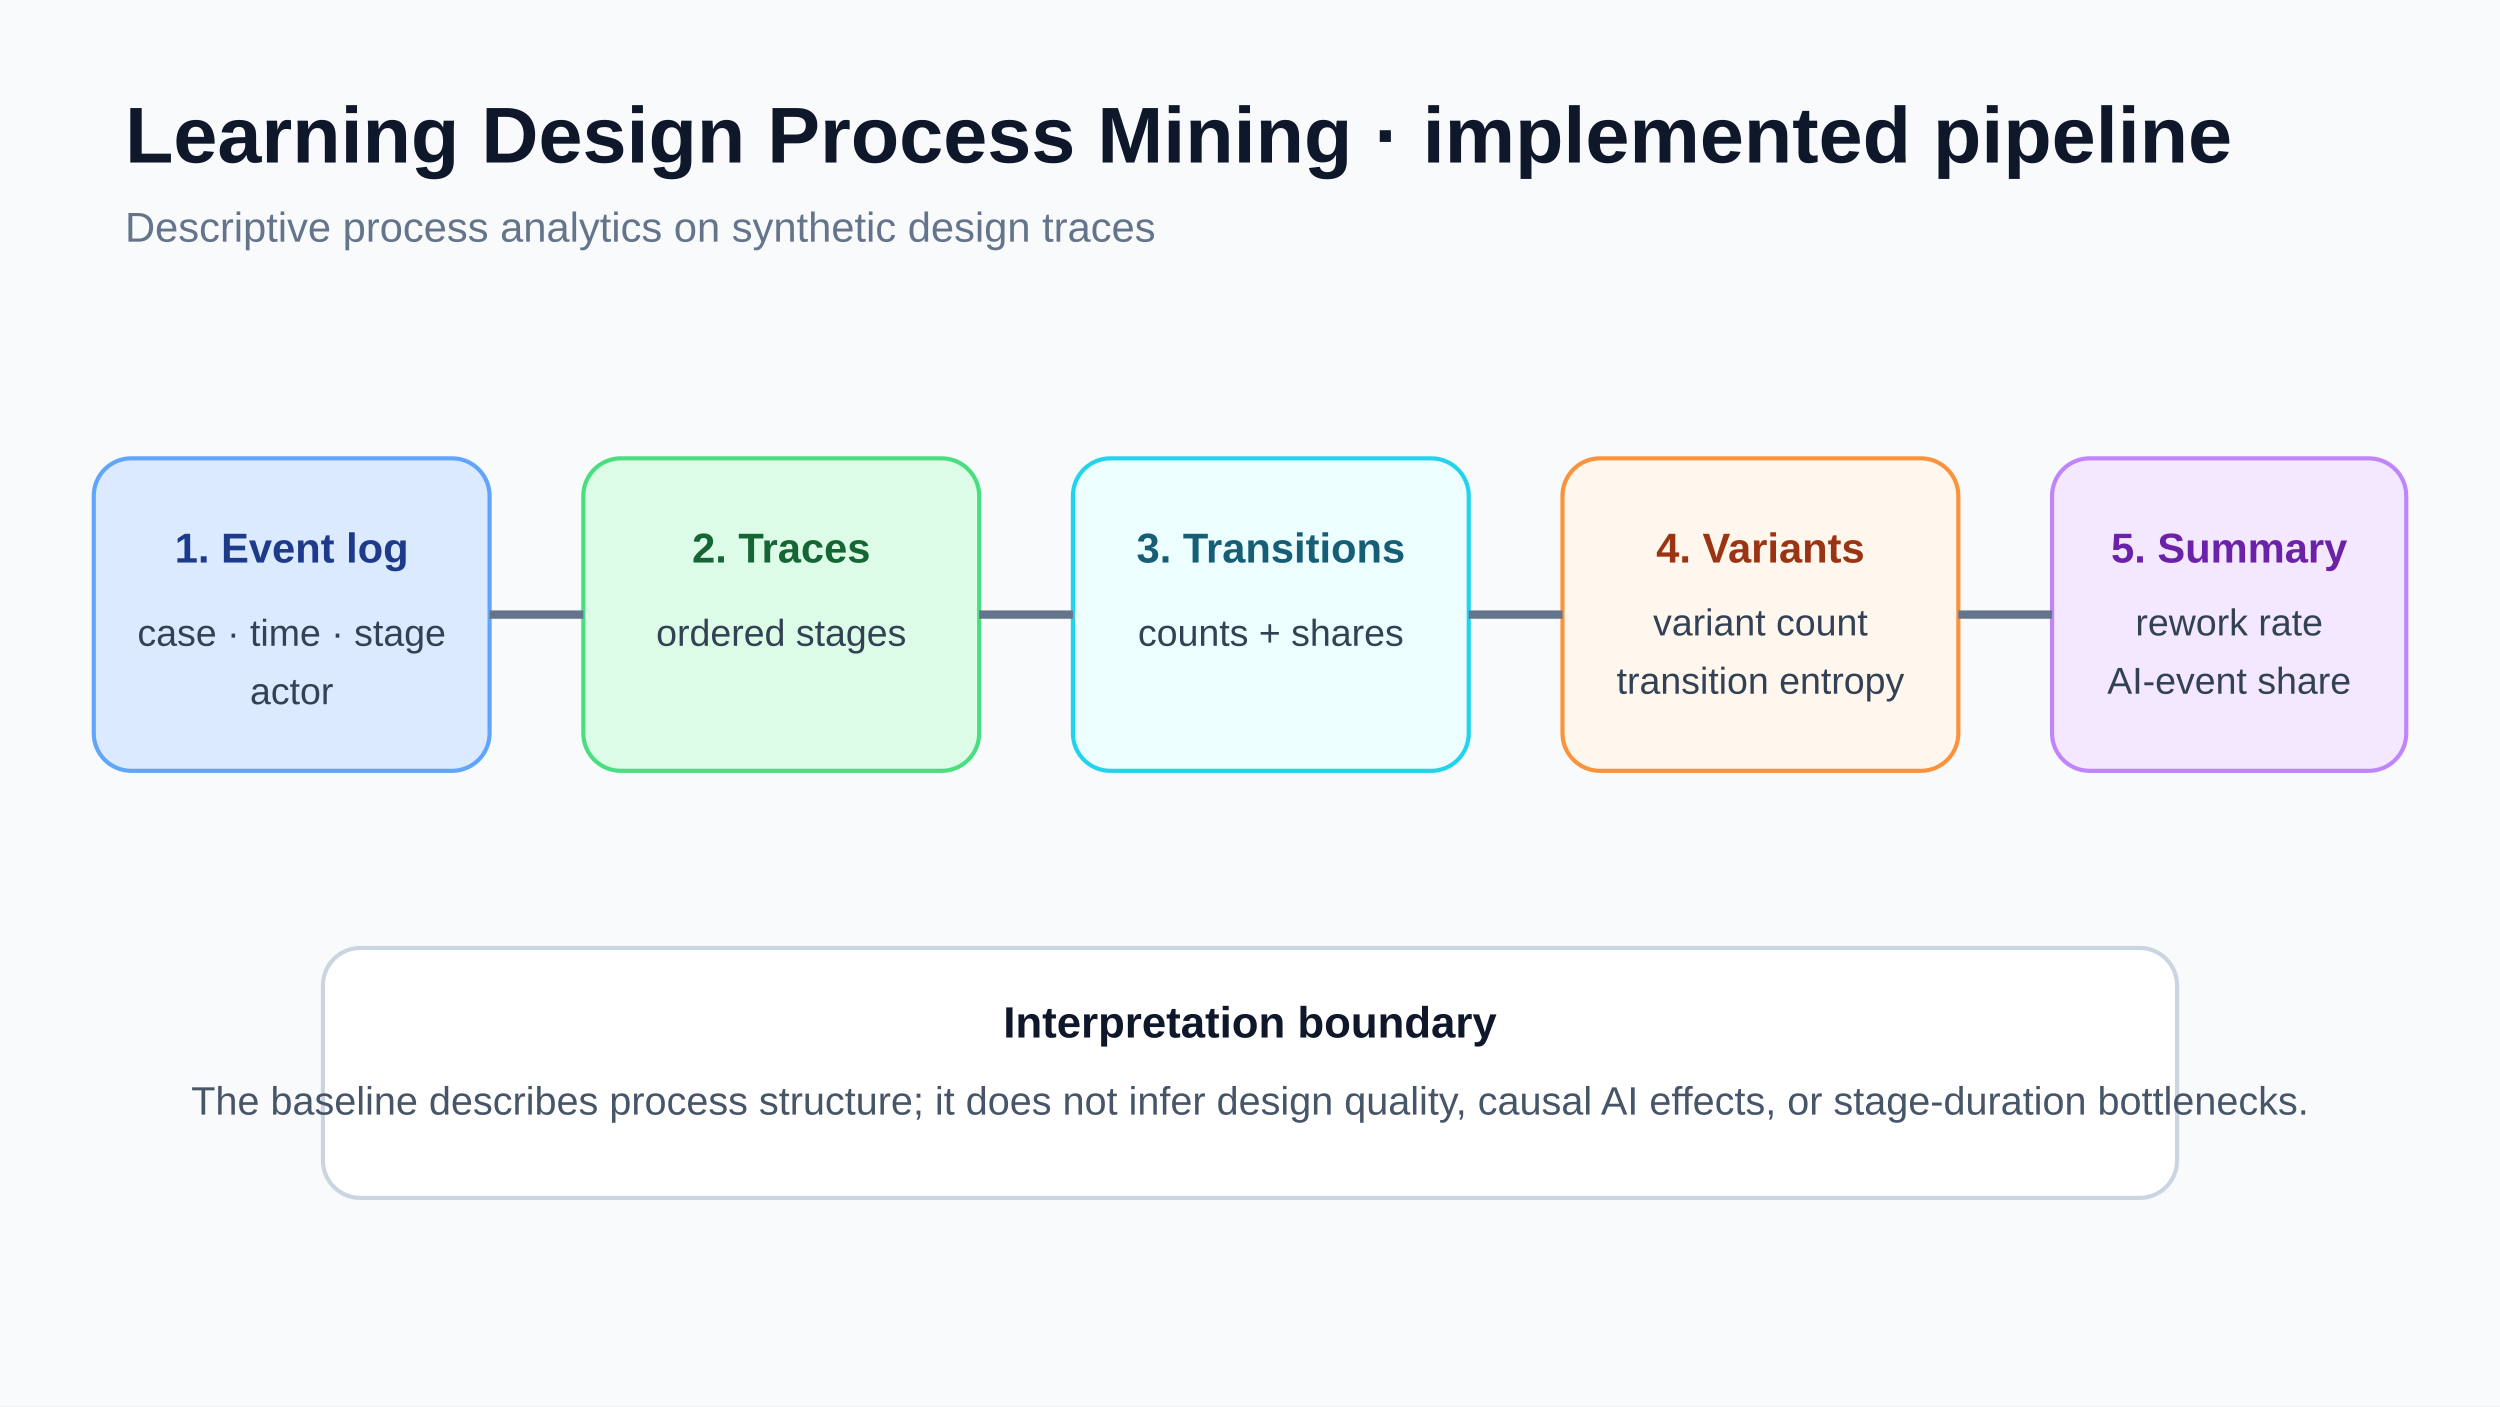
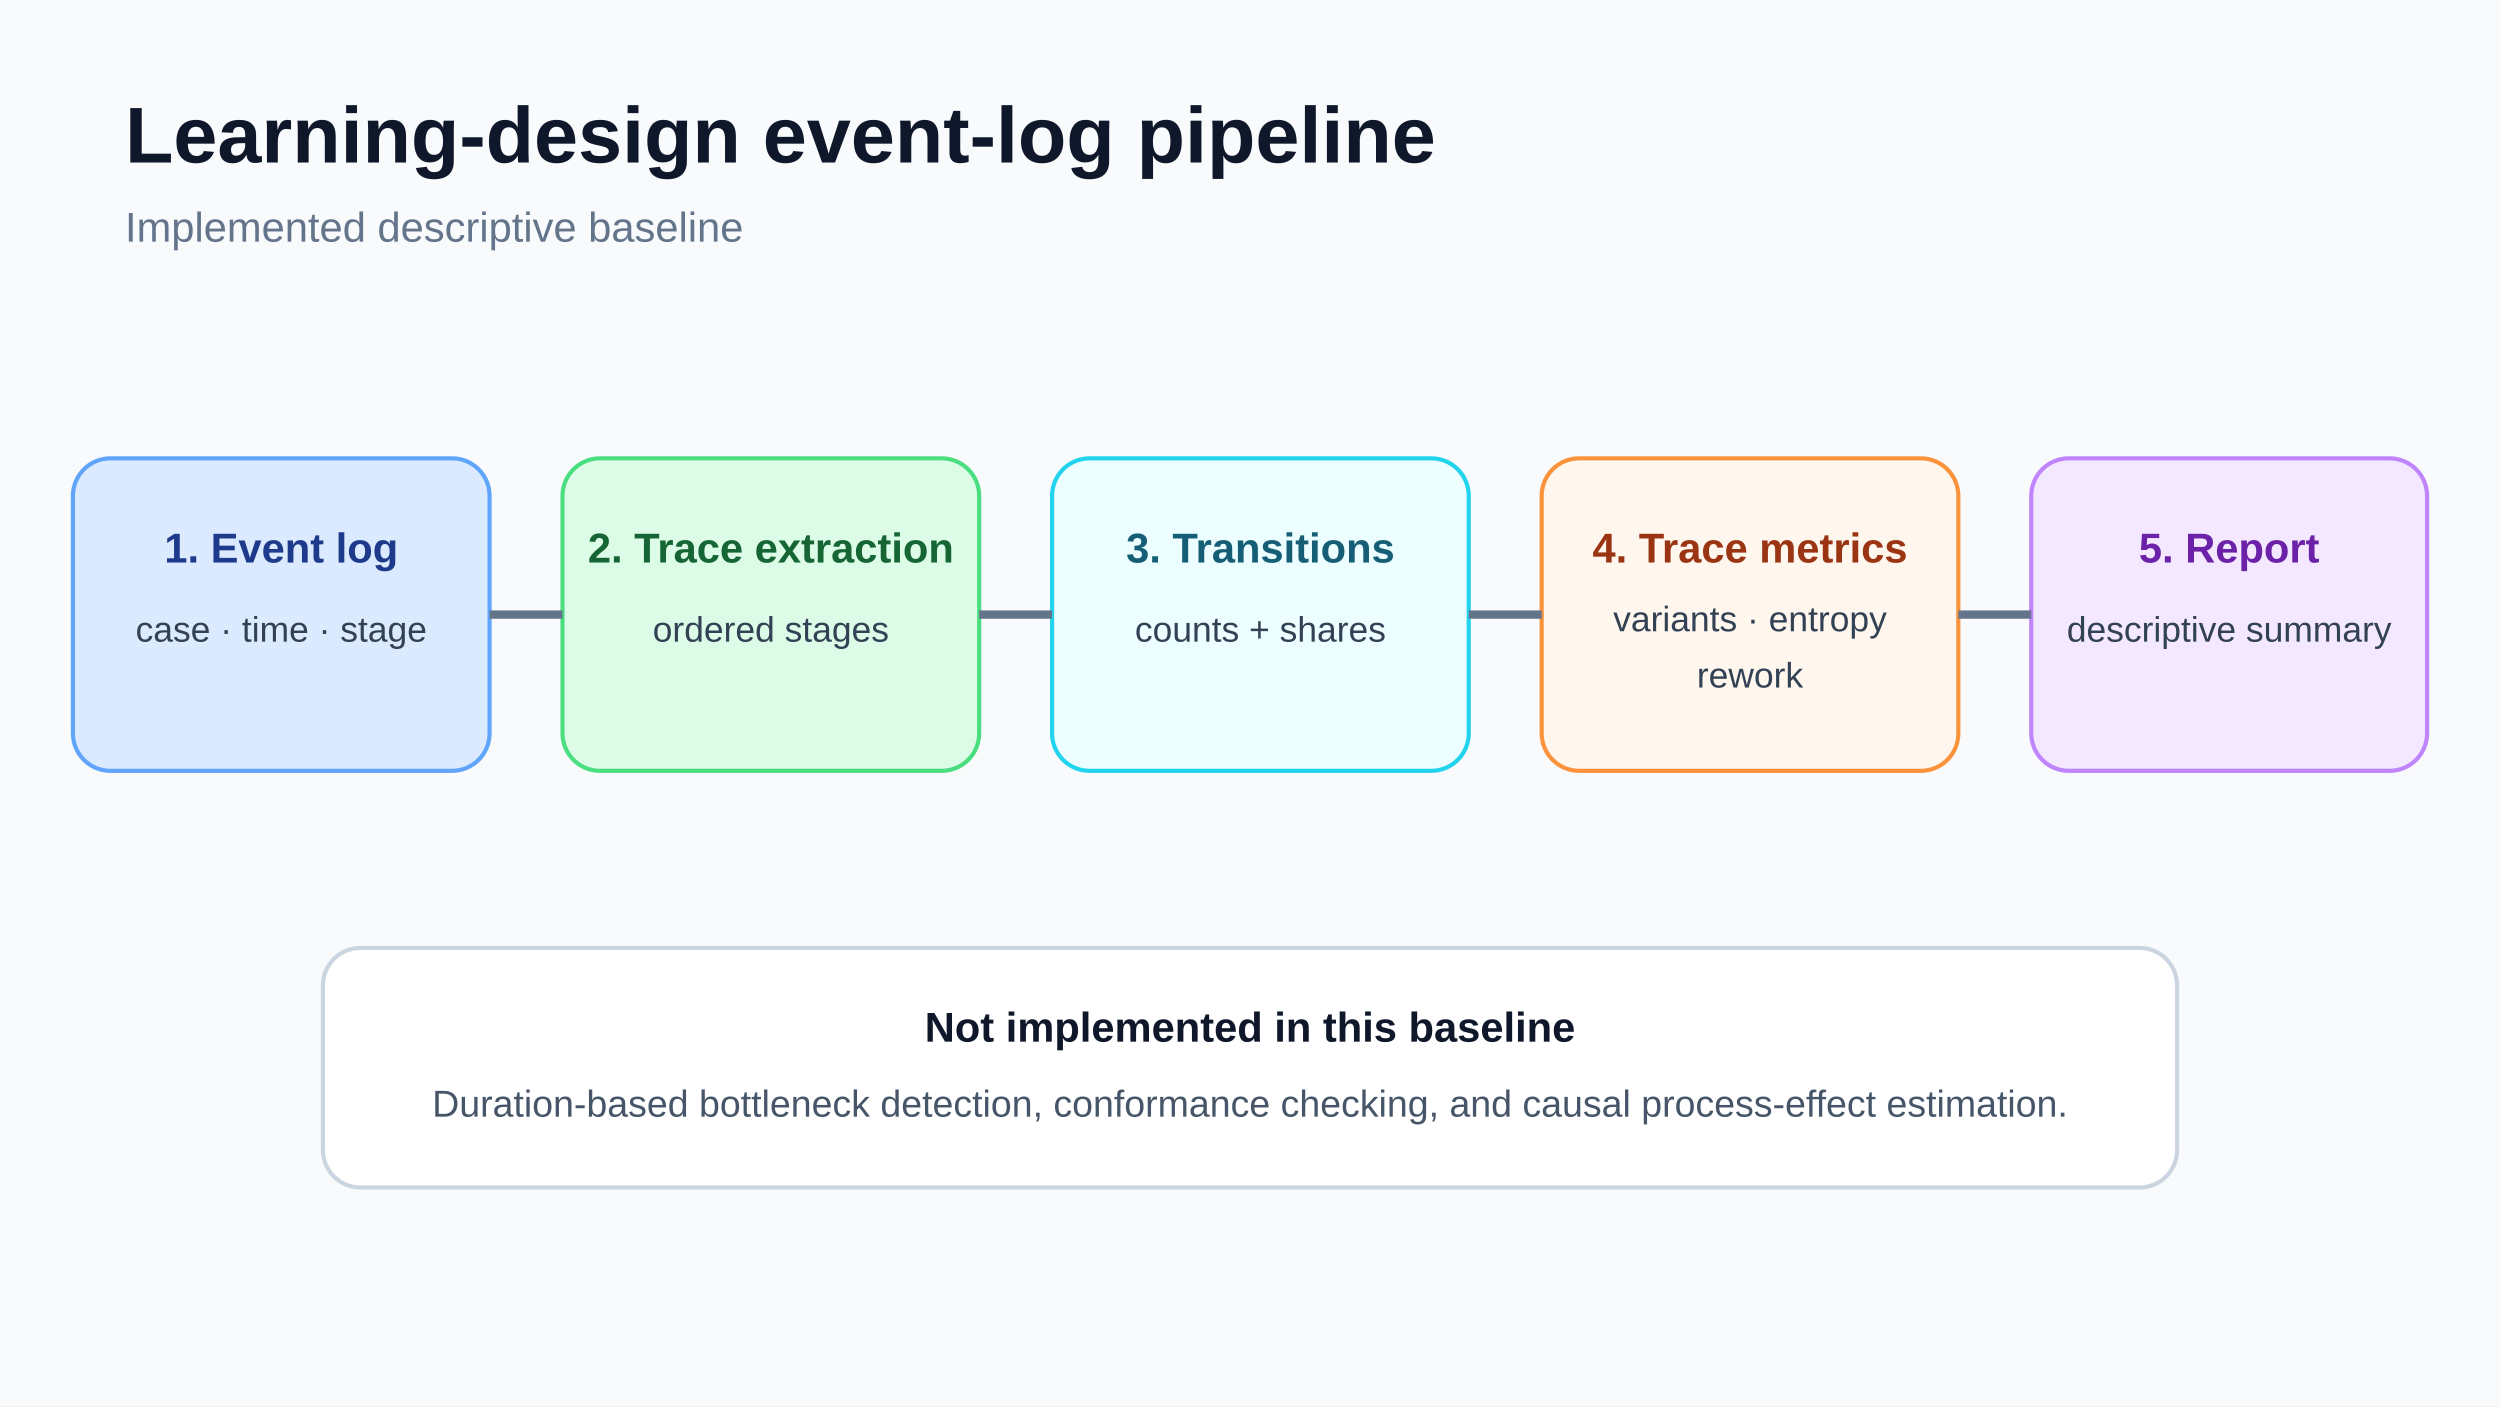
<svg xmlns="http://www.w3.org/2000/svg" width="1200" height="675" viewBox="0 0 1200 675" role="img" aria-labelledby="title desc">
  <rect width="1200" height="675" fill="#f8fafc" />
-   <text x="60" y="78" font-family="Arial" font-size="38" font-weight="700" fill="#0f172a">Learning Design Process Mining · implemented pipeline</text>
-   <text x="60" y="116" font-family="Arial" font-size="20" fill="#64748b">Descriptive process analytics on synthetic design traces</text>
+   <text x="60" y="78" font-family="Arial" font-size="38" font-weight="700" fill="#0f172a">Learning-design event-log pipeline</text>
+   <text x="60" y="116" font-family="Arial" font-size="20" fill="#64748b">Implemented descriptive baseline</text>
  <g font-family="Arial" text-anchor="middle">
-     <rect x="45" y="220" width="190" height="150" rx="18" fill="#dbeafe" stroke="#60a5fa" stroke-width="2" />
-     <text x="140" y="270" font-size="20" font-weight="700" fill="#1e3a8a">1. Event log</text>
-     <text x="140" y="310" font-size="18" fill="#334155">case · time · stage</text>
-     <text x="140" y="338" font-size="18" fill="#334155">actor</text>
-     <rect x="280" y="220" width="190" height="150" rx="18" fill="#dcfce7" stroke="#4ade80" stroke-width="2" />
-     <text x="375" y="270" font-size="20" font-weight="700" fill="#166534">2. Traces</text>
-     <text x="375" y="310" font-size="18" fill="#334155">ordered stages</text>
-     <rect x="515" y="220" width="190" height="150" rx="18" fill="#ecfeff" stroke="#22d3ee" stroke-width="2" />
-     <text x="610" y="270" font-size="20" font-weight="700" fill="#155e75">3. Transitions</text>
-     <text x="610" y="310" font-size="18" fill="#334155">counts + shares</text>
-     <rect x="750" y="220" width="190" height="150" rx="18" fill="#fff7ed" stroke="#fb923c" stroke-width="2" />
-     <text x="845" y="270" font-size="20" font-weight="700" fill="#9a3412">4. Variants</text>
-     <text x="845" y="305" font-size="18" fill="#334155">variant count</text>
-     <text x="845" y="333" font-size="18" fill="#334155">transition entropy</text>
-     <rect x="985" y="220" width="170" height="150" rx="18" fill="#f3e8ff" stroke="#c084fc" stroke-width="2" />
-     <text x="1070" y="270" font-size="20" font-weight="700" fill="#6b21a8">5. Summary</text>
-     <text x="1070" y="305" font-size="18" fill="#334155">rework rate</text>
-     <text x="1070" y="333" font-size="18" fill="#334155">AI-event share</text>
+     <rect x="35" y="220" width="200" height="150" rx="18" fill="#dbeafe" stroke="#60a5fa" stroke-width="2" />
+     <text x="135" y="270" font-size="20" font-weight="700" fill="#1e3a8a">1. Event log</text>
+     <text x="135" y="308" font-size="17" fill="#334155">case · time · stage</text>
+     <rect x="270" y="220" width="200" height="150" rx="18" fill="#dcfce7" stroke="#4ade80" stroke-width="2" />
+     <text x="370" y="270" font-size="20" font-weight="700" fill="#166534">2. Trace extraction</text>
+     <text x="370" y="308" font-size="17" fill="#334155">ordered stages</text>
+     <rect x="505" y="220" width="200" height="150" rx="18" fill="#ecfeff" stroke="#22d3ee" stroke-width="2" />
+     <text x="605" y="270" font-size="20" font-weight="700" fill="#155e75">3. Transitions</text>
+     <text x="605" y="308" font-size="17" fill="#334155">counts + shares</text>
+     <rect x="740" y="220" width="200" height="150" rx="18" fill="#fff7ed" stroke="#fb923c" stroke-width="2" />
+     <text x="840" y="270" font-size="20" font-weight="700" fill="#9a3412">4. Trace metrics</text>
+     <text x="840" y="303" font-size="17" fill="#334155">variants · entropy</text>
+     <text x="840" y="330" font-size="17" fill="#334155">rework</text>
+     <rect x="975" y="220" width="190" height="150" rx="18" fill="#f3e8ff" stroke="#c084fc" stroke-width="2" />
+     <text x="1070" y="270" font-size="20" font-weight="700" fill="#6b21a8">5. Report</text>
+     <text x="1070" y="308" font-size="17" fill="#334155">descriptive summary</text>
  </g>
  <g stroke="#64748b" stroke-width="4">
-     <path d="M235 295H280" />
-     <path d="M470 295H515" />
-     <path d="M705 295H750" />
-     <path d="M940 295H985" />
+     <path d="M235 295H270" />
+     <path d="M470 295H505" />
+     <path d="M705 295H740" />
+     <path d="M940 295H975" />
  </g>
-   <rect x="155" y="455" width="890" height="120" rx="18" fill="#fff" stroke="#cbd5e1" stroke-width="2" />
-   <text x="600" y="498" text-anchor="middle" font-family="Arial" font-size="21" font-weight="700" fill="#0f172a">Interpretation boundary</text>
-   <text x="600" y="535" text-anchor="middle" font-family="Arial" font-size="19" fill="#475569">The baseline describes process structure; it does not infer design quality, causal AI effects, or stage-duration bottlenecks.</text>
+   <rect x="155" y="455" width="890" height="115" rx="18" fill="#fff" stroke="#cbd5e1" stroke-width="2" />
+   <text x="600" y="500" text-anchor="middle" font-family="Arial" font-size="20" font-weight="700" fill="#0f172a">Not implemented in this baseline</text>
+   <text x="600" y="536" text-anchor="middle" font-family="Arial" font-size="18" fill="#475569">Duration-based bottleneck detection, conformance checking, and causal process-effect estimation.</text>
</svg>
